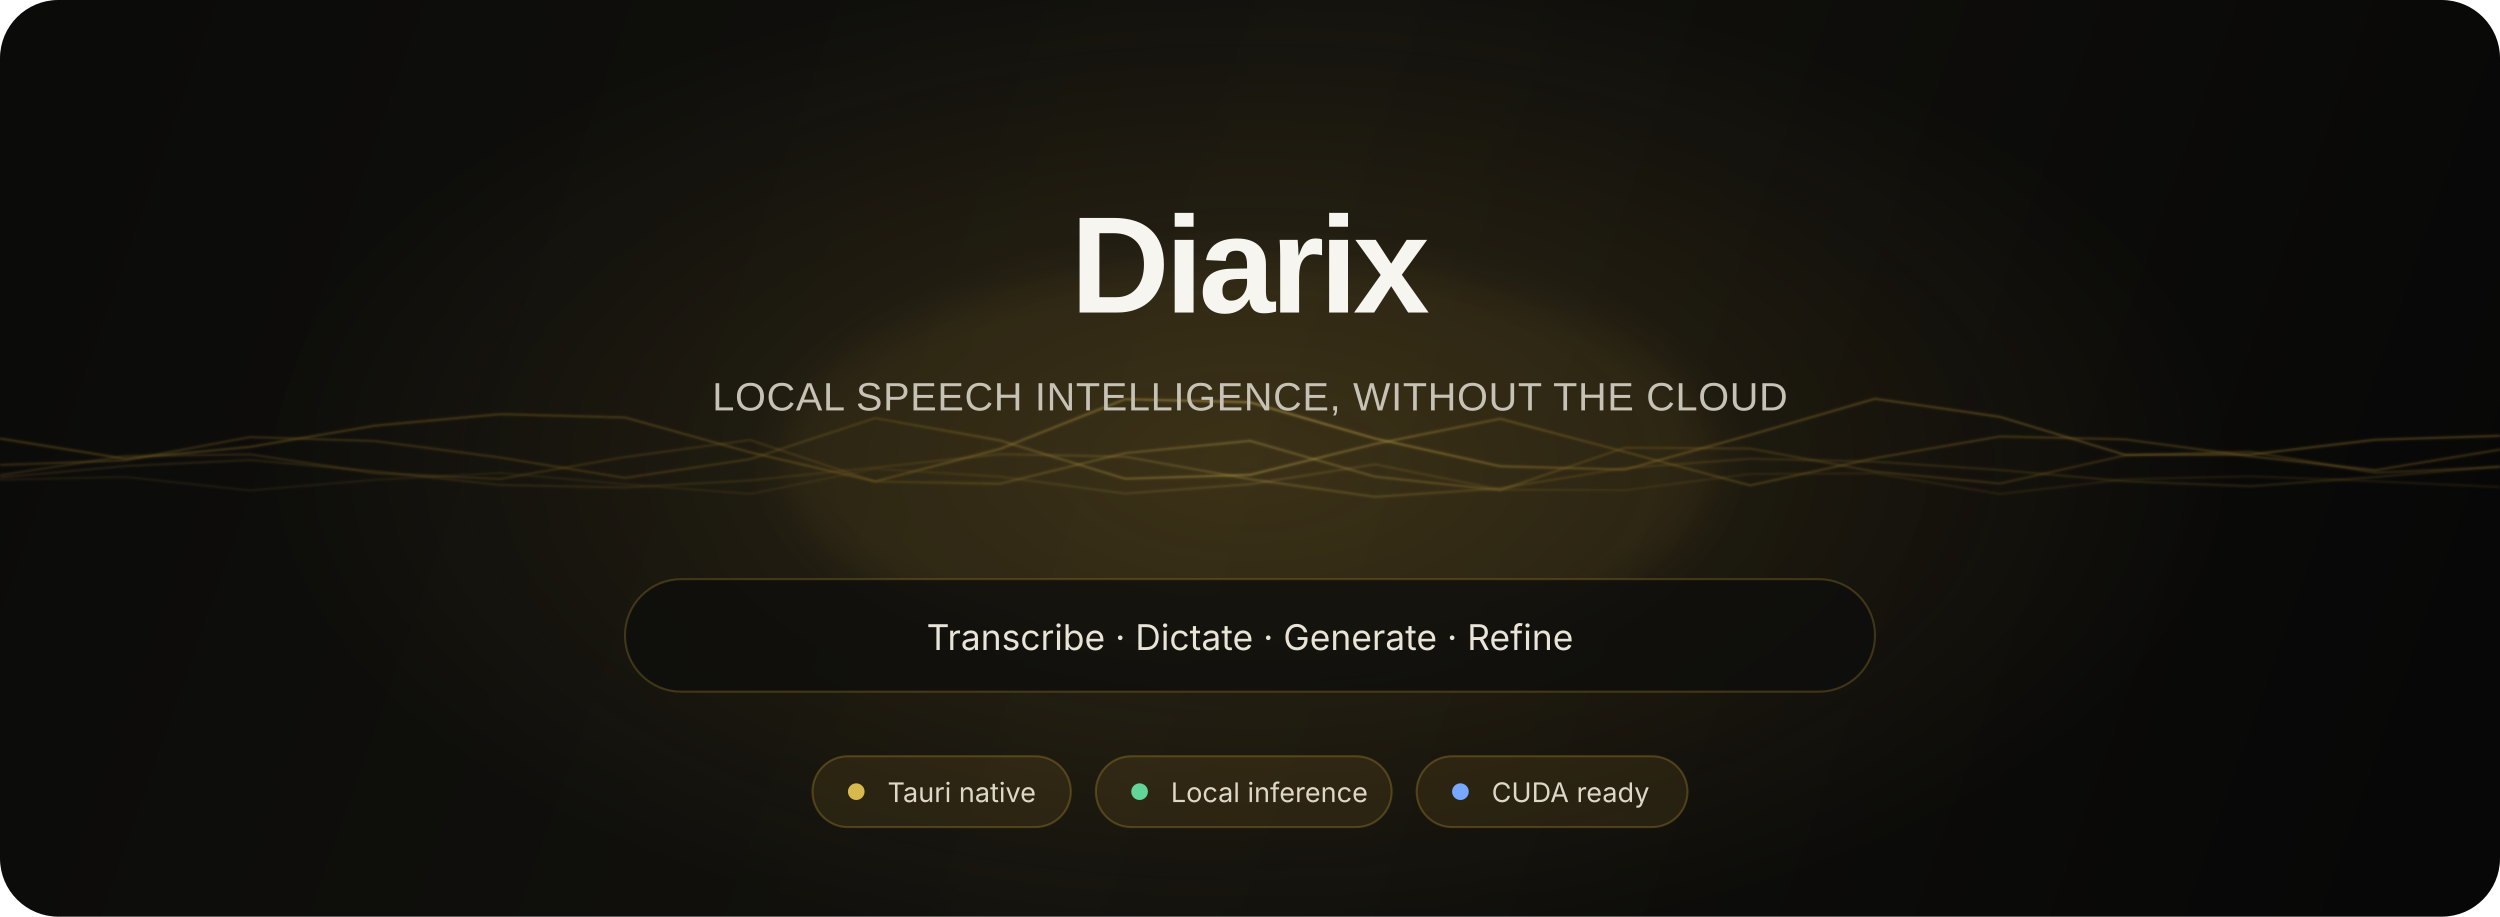
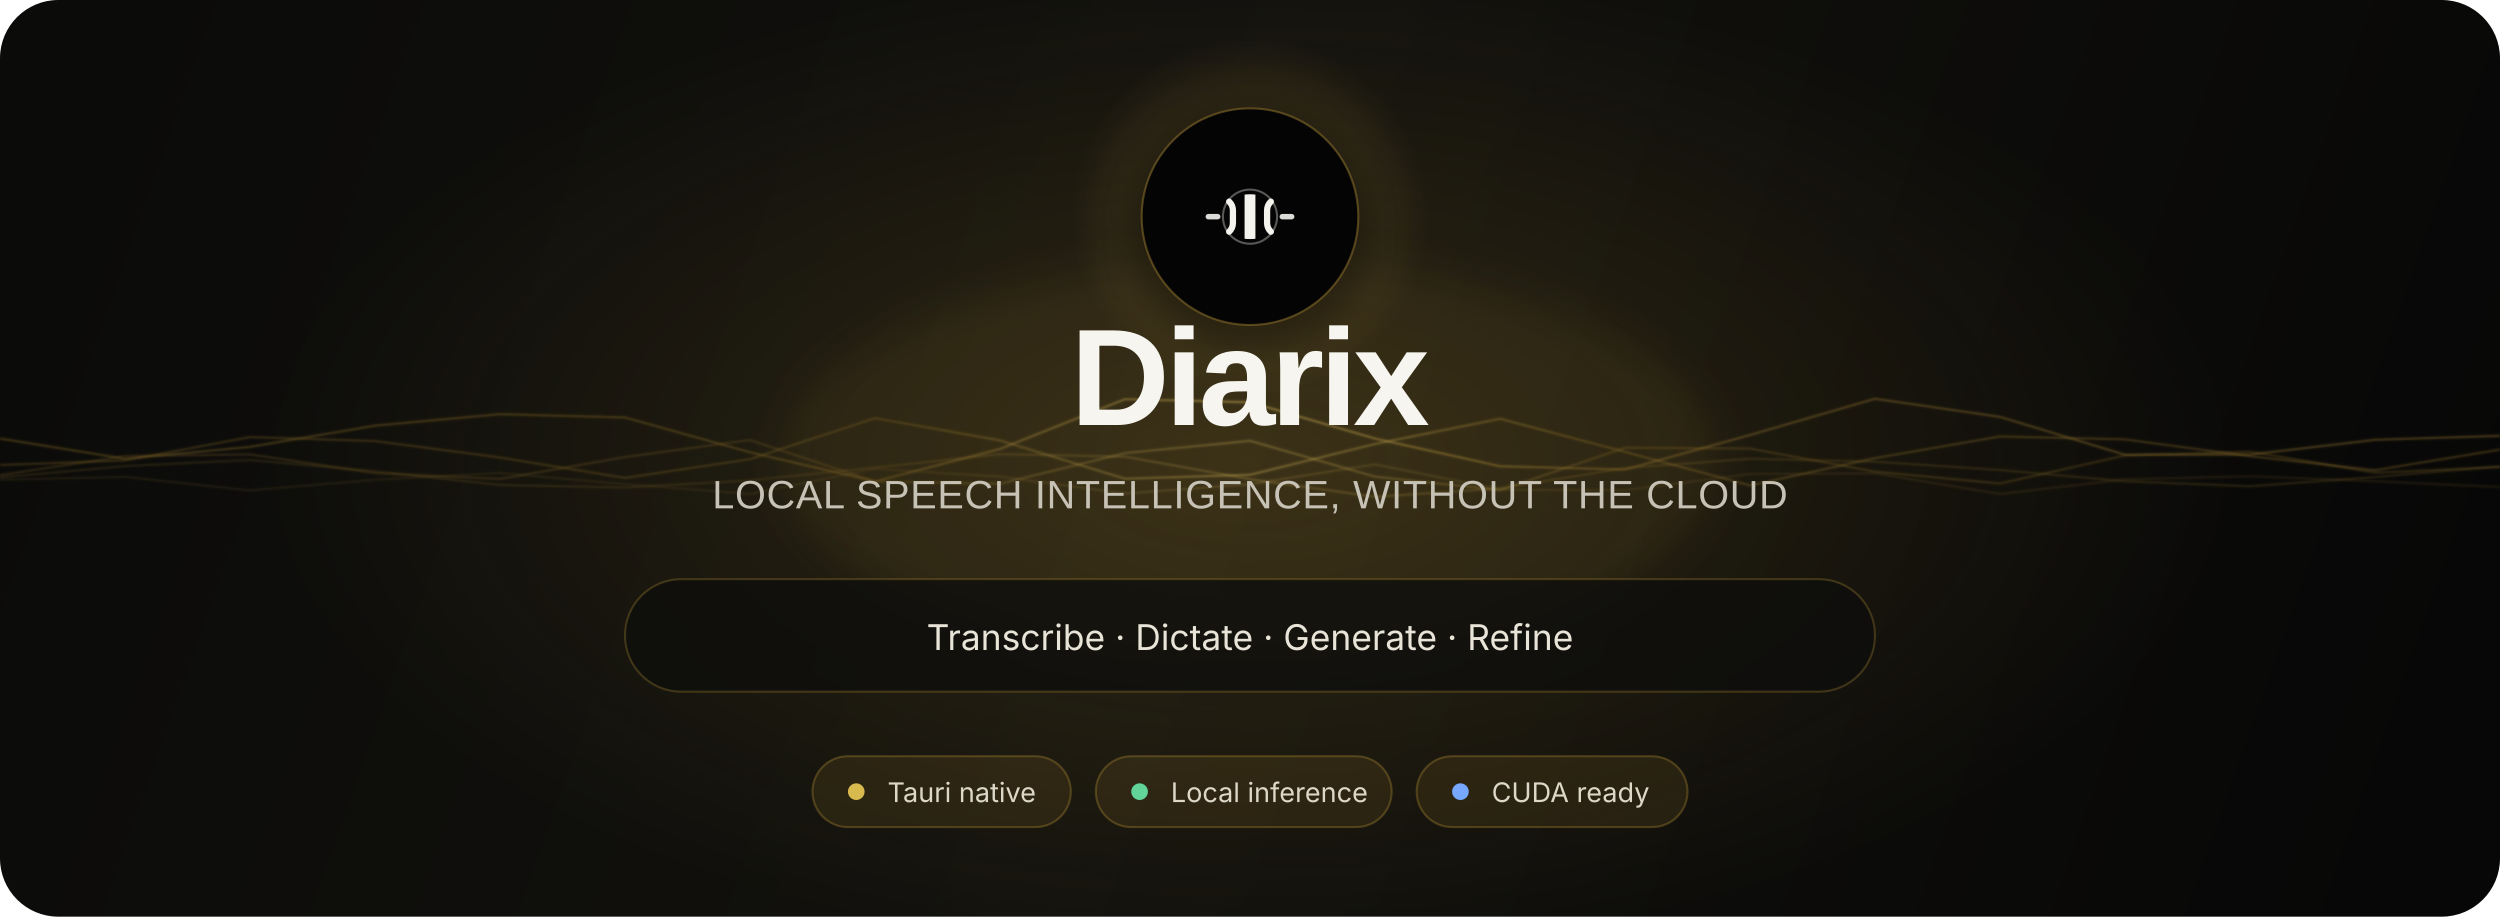
<svg xmlns="http://www.w3.org/2000/svg" width="1200" height="440" viewBox="0 0 1200 440" fill="none" role="img" aria-labelledby="title desc">
  <defs>
    <linearGradient id="bg" x1="46" y1="24" x2="1154" y2="416" gradientUnits="userSpaceOnUse">
      <stop stop-color="#0B0B0A" />
      <stop offset="0.48" stop-color="#12110D" />
      <stop offset="1" stop-color="#070707" />
    </linearGradient>
    <radialGradient id="glow" cx="0" cy="0" r="1" gradientUnits="userSpaceOnUse" gradientTransform="translate(600 222) rotate(90) scale(240 480)">
      <stop stop-color="#B99538" stop-opacity=".18" />
      <stop offset="1" stop-color="#B99538" stop-opacity="0" />
    </radialGradient>
    <linearGradient id="gold" x1="430" y1="0" x2="770" y2="0" gradientUnits="userSpaceOnUse">
      <stop stop-color="#7C6124" />
      <stop offset=".5" stop-color="#E1C15D" />
      <stop offset="1" stop-color="#8D6E29" />
    </linearGradient>
    <filter id="soft" x="-20%" y="-30%" width="140%" height="160%">
      <feGaussianBlur stdDeviation="9" />
    </filter>
    <filter id="waveSoft" x="-2%" y="-8%" width="104%" height="116%">
      <feGaussianBlur stdDeviation=".68" />
+     </filter>
+     <radialGradient id="medallionGlow" cx="0" cy="0" r="1" gradientUnits="userSpaceOnUse" gradientTransform="translate(600 104) rotate(90) scale(86)">
+       <stop stop-color="#D1AC49" stop-opacity=".32" />
+       <stop offset="1" stop-color="#D1AC49" stop-opacity="0" />
+     </radialGradient>
+     <filter id="medallionShadow" x="510" y="12" width="180" height="180" filterUnits="userSpaceOnUse">
+       <feOffset dy="6" />
+       <feGaussianBlur stdDeviation="8" />
+       <feColorMatrix type="matrix" values="0 0 0 0 0  0 0 0 0 0  0 0 0 0 0  0 0 0 .45 0" />
    </filter>
    <clipPath id="clip">
      <rect width="1200" height="440" rx="28" />
    </clipPath>
  </defs>
  <g clip-path="url(#clip)">
    <rect width="1200" height="440" rx="28" fill="url(#bg)" />
    <rect width="1200" height="440" fill="url(#glow)" />
    <g stroke="url(#gold)" stroke-width="1.15" stroke-linecap="round" stroke-linejoin="round" filter="url(#waveSoft)">
      <path d="M0,210.5 L60,220.2 L120,214.5 L180,204.3 L240,198.8 L300,200.4 L360,217.1 L420,231.1 L480,215.5 L540,191.6 L600,193.1 L660,210.5 L720,223.8 L780,225.4 L840,208.8 L900,191.4 L960,200.1 L1020,218.3 L1080,218.2 L1140,211.1 L1200,209.2" opacity=".42">
        <animate attributeName="d" dur="8.8s" repeatCount="indefinite" values="M0,210.5 L60,220.2 L120,214.5 L180,204.3 L240,198.8 L300,200.4 L360,217.1 L420,231.1 L480,215.5 L540,191.6 L600,193.1 L660,210.5 L720,223.8 L780,225.4 L840,208.8 L900,191.4 L960,200.1 L1020,218.3 L1080,218.2 L1140,211.1 L1200,209.2;M0,210.4 L60,221.8 L120,218.3 L180,201.7 L240,198.5 L300,209.2 L360,221.5 L420,228.6 L480,215.9 L540,192.0 L600,193.4 L660,218.5 L720,229.9 L780,220.9 L840,206.9 L900,196.3 L960,202.2 L1020,220.9 L1080,223.5 L1140,210.1 L1200,207.3;M0,209.3 L60,215.0 L120,215.0 L180,198.7 L240,192.6 L300,210.0 L360,224.1 L420,220.7 L480,207.1 L540,191.0 L600,192.0 L660,217.1 L720,230.9 L780,214.4 L840,196.9 L900,196.1 L960,203.8 L1020,216.0 L1080,220.7 L1140,208.2 L1200,200.3;M0,213.4 L60,212.1 L120,209.7 L180,199.9 L240,193.1 L300,209.4 L360,227.7 L420,218.7 L480,198.4 L540,190.8 L600,197.8 L660,216.9 L720,229.5 L780,213.4 L840,191.0 L900,194.7 L960,210.1 L1020,215.9 L1080,215.6 L1140,208.9 L1200,200.0;M0,210.5 L60,220.2 L120,214.5 L180,204.3 L240,198.8 L300,200.4 L360,217.1 L420,231.1 L480,215.5 L540,191.6 L600,193.1 L660,210.5 L720,223.8 L780,225.4 L840,208.8 L900,191.4 L960,200.1 L1020,218.3 L1080,218.2 L1140,211.1 L1200,209.2" />
      </path>
      <path d="M0,223.2 L60,221.0 L120,209.8 L180,211.7 L240,219.6 L300,229.4 L360,220.4 L420,200.7 L480,211.4 L540,229.8 L600,227.9 L660,213.1 L720,201.0 L780,216.9 L840,233.0 L900,219.9 L960,209.5 L1020,210.9 L1080,219.0 L1140,225.7 L1200,215.8" opacity=".34">
        <animate attributeName="d" dur="8.8s" repeatCount="indefinite" values="M0,223.2 L60,221.0 L120,209.8 L180,211.7 L240,219.6 L300,229.4 L360,220.4 L420,200.7 L480,211.4 L540,229.8 L600,227.9 L660,213.1 L720,201.0 L780,216.9 L840,233.0 L900,219.9 L960,209.5 L1020,210.9 L1080,219.0 L1140,225.7 L1200,215.8;M0,213.0 L60,214.8 L120,225.9 L180,216.8 L240,203.9 L300,211.1 L360,223.1 L420,228.7 L480,212.2 L540,197.5 L600,216.3 L660,230.5 L720,221.7 L780,207.3 L840,202.7 L900,221.0 L960,228.4 L1020,213.2 L1080,209.7 L1140,213.1 L1200,217.4;M0,211.8 L60,209.0 L120,208.5 L180,216.9 L240,225.7 L300,209.0 L360,198.7 L420,212.6 L480,224.8 L540,223.4 L600,203.2 L660,197.2 L720,220.3 L780,226.7 L840,213.6 L900,203.5 L960,205.1 L1020,221.1 L1080,220.8 L1140,208.3 L1200,211.0;M0,218.4 L60,223.2 L120,212.1 L180,208.0 L240,212.3 L300,225.0 L360,227.3 L420,205.1 L480,201.8 L540,220.9 L600,229.1 L660,220.8 L720,201.8 L780,205.1 L840,227.4 L900,225.0 L960,212.2 L1020,208.1 L1080,212.2 L1140,223.2 L1200,218.4;M0,223.2 L60,221.0 L120,209.8 L180,211.7 L240,219.6 L300,229.4 L360,220.4 L420,200.7 L480,211.4 L540,229.8 L600,227.9 L660,213.1 L720,201.0 L780,216.9 L840,233.0 L900,219.9 L960,209.5 L1020,210.9 L1080,219.0 L1140,225.7 L1200,215.8" />
      </path>
      <path d="M0,228.1 L60,218.9 L120,218.1 L180,227.1 L240,229.9 L300,219.4 L360,211.2 L420,231.1 L480,232.2 L540,217.5 L600,211.6 L660,228.8 L720,235.3 L780,214.9 L840,215.3 L900,226.4 L960,232.1 L1020,218.6 L1080,216.8 L1140,226.9 L1200,224.2" opacity=".28">
        <animate attributeName="d" dur="8.8s" repeatCount="indefinite" values="M0,228.1 L60,218.9 L120,218.1 L180,227.1 L240,229.9 L300,219.4 L360,211.2 L420,231.1 L480,232.2 L540,217.5 L600,211.6 L660,228.8 L720,235.3 L780,214.9 L840,215.3 L900,226.4 L960,232.1 L1020,218.6 L1080,216.8 L1140,226.9 L1200,224.2;M0,221.1 L60,223.3 L120,211.7 L180,218.3 L240,228.2 L300,222.2 L360,210.4 L420,214.0 L480,233.7 L540,221.8 L600,208.5 L660,215.2 L720,231.2 L780,224.7 L840,207.1 L900,218.6 L960,226.5 L1020,223.6 L1080,212.8 L1140,217.8 L1200,224.2;M0,222.6 L60,222.5 L120,219.2 L180,210.6 L240,224.7 L300,228.7 L360,214.9 L420,210.0 L480,223.0 L540,233.7 L600,212.6 L660,209.4 L720,224.1 L780,230.6 L840,216.3 L900,208.6 L960,225.5 L1020,225.0 L1080,218.8 L1140,214.1 L1200,221.3;M0,221.2 L60,228.8 L120,224.0 L180,217.9 L240,217.2 L300,233.9 L360,227.0 L420,212.0 L480,218.7 L540,233.1 L600,230.5 L660,209.2 L720,219.4 L780,233.0 L840,227.9 L900,214.4 L960,217.7 L1020,232.2 L1080,223.7 L1140,220.2 L1200,220.3;M0,228.1 L60,218.9 L120,218.1 L180,227.1 L240,229.9 L300,219.4 L360,211.2 L420,231.1 L480,232.2 L540,217.5 L600,211.6 L660,228.8 L720,235.3 L780,214.9 L840,215.3 L900,226.4 L960,232.1 L1020,218.6 L1080,216.8 L1140,226.9 L1200,224.2" />
      </path>
      <path d="M0,229.2 L60,223.7 L120,220.8 L180,226.2 L240,232.8 L300,234.0 L360,230.6 L420,224.4 L480,218.0 L540,219.2 L600,230.0 L660,238.5 L720,234.4 L780,224.7 L840,220.2 L900,221.6 L960,225.6 L1020,231.0 L1080,233.4 L1140,229.0 L1200,223.8" opacity=".22">
        <animate attributeName="d" dur="8.8s" repeatCount="indefinite" values="M0,229.2 L60,223.7 L120,220.8 L180,226.2 L240,232.8 L300,234.0 L360,230.6 L420,224.4 L480,218.0 L540,219.2 L600,230.0 L660,238.5 L720,234.4 L780,224.7 L840,220.2 L900,221.6 L960,225.6 L1020,231.0 L1080,233.4 L1140,229.0 L1200,223.8;M0,224.9 L60,221.4 L120,219.8 L180,226.1 L240,233.1 L300,230.9 L360,222.4 L420,217.1 L480,217.5 L540,222.8 L600,231.3 L660,235.6 L720,228.4 L780,217.3 L840,215.5 L900,222.7 L960,228.3 L1020,229.2 L1080,228.2 L1140,225.0 L1200,221.3;M0,225.3 L60,225.4 L120,226.0 L180,230.7 L240,235.4 L300,230.9 L360,220.6 L420,217.4 L480,224.3 L540,232.4 L600,235.9 L660,233.9 L720,226.1 L780,217.9 L840,219.3 L900,229.3 L960,235.0 L1020,231.5 L1080,226.8 L1140,225.7 L1200,225.3;M0,225.2 L60,228.4 L120,231.6 L180,233.4 L240,233.5 L300,228.3 L360,220.2 L420,220.1 L480,230.5 L540,239.1 L600,236.7 L660,228.8 L720,222.6 L780,220.7 L840,224.9 L900,233.8 L960,237.6 L1020,231.5 L1080,224.7 L1140,225.4 L1200,228.6;M0,229.2 L60,223.7 L120,220.8 L180,226.2 L240,232.8 L300,234.0 L360,230.6 L420,224.4 L480,218.0 L540,219.2 L600,230.0 L660,238.5 L720,234.4 L780,224.7 L840,220.2 L900,221.6 L960,225.6 L1020,231.0 L1080,233.4 L1140,229.0 L1200,223.8" />
      </path>
      <path d="M0,230.3 L60,228.9 L120,235.4 L180,230.3 L240,227.0 L300,232.4 L360,237.1 L420,225.0 L480,228.8 L540,236.9 L600,232.4 L660,222.9 L720,235.0 L780,235.3 L840,227.5 L900,227.2 L960,237.1 L1020,230.1 L1080,228.6 L1140,231.0 L1200,233.8" opacity=".16">
        <animate attributeName="d" dur="8.8s" repeatCount="indefinite" values="M0,230.3 L60,228.9 L120,235.4 L180,230.3 L240,227.0 L300,232.4 L360,237.1 L420,225.0 L480,228.8 L540,236.9 L600,232.4 L660,222.9 L720,235.0 L780,235.3 L840,227.5 L900,227.2 L960,237.1 L1020,230.1 L1080,228.6 L1140,231.0 L1200,233.8;M0,231.4 L60,229.1 L120,232.8 L180,235.5 L240,227.2 L300,229.5 L360,237.1 L420,232.3 L480,224.1 L540,235.3 L600,236.6 L660,226.8 L720,227.7 L780,238.9 L840,230.8 L900,226.9 L960,232.8 L1020,236.1 L1080,227.8 L1140,231.4 L1200,232.5;M0,236.0 L60,232.8 L120,232.9 L180,239.3 L240,234.6 L300,229.3 L360,237.4 L420,240.0 L480,229.3 L540,231.6 L600,242.0 L660,234.5 L720,228.2 L780,237.4 L840,240.0 L900,229.9 L960,233.0 L1020,238.5 L1080,235.3 L1140,231.4 L1200,236.3;M0,235.9 L60,232.1 L120,230.3 L180,234.3 L240,237.6 L300,227.7 L360,231.1 L420,239.0 L480,233.4 L540,225.5 L600,236.8 L660,238.1 L720,227.8 L780,230.0 L840,239.4 L900,232.6 L960,228.2 L1020,234.9 L1080,235.8 L1140,230.7 L1200,232.1;M0,230.3 L60,228.9 L120,235.4 L180,230.3 L240,227.0 L300,232.4 L360,237.1 L420,225.0 L480,228.8 L540,236.9 L600,232.4 L660,222.9 L720,235.0 L780,235.3 L840,227.5 L900,227.2 L960,237.1 L1020,230.1 L1080,228.6 L1140,231.0 L1200,233.8" />
      </path>
    </g>
    <ellipse cx="600" cy="221" rx="224" ry="96" fill="#C29B38" opacity=".08" filter="url(#soft)" />
-     <text x="600" y="150" fill="#F7F5EF" font-family="Segoe UI,Arial,sans-serif" font-size="66" font-weight="650" letter-spacing="-2.2" text-anchor="middle">Diarix</text>
-     <text x="600" y="197" fill="#C7C2B6" font-family="Segoe UI,Arial,sans-serif" font-size="19" font-weight="450" letter-spacing=".35" text-anchor="middle">LOCAL SPEECH INTELLIGENCE, WITHOUT THE CLOUD</text>
+     <circle cx="600" cy="104" r="86" fill="url(#medallionGlow)" />
+     <g filter="url(#medallionShadow)">
+       <circle cx="600" cy="104" r="58" fill="#090907" fill-opacity=".94" stroke="#D3AF4C" stroke-opacity=".5" stroke-width="2" />
+     </g>
+     <circle cx="600" cy="104" r="52" fill="#040404" stroke="#8E722D" stroke-opacity=".55" />
+     <g transform="translate(600 104)" stroke="#F5F3EE" stroke-linecap="round" stroke-linejoin="round" fill="none">
+       <circle r="13" stroke-opacity=".35" />
+       <path d="M-20 0H-15.5 M15.5 0H20" stroke-width="2.6" stroke-opacity=".9" />
+       <path d="M-10 -7.2C-8.8 -6.1 -8.2 -4.6 -8.2 -3V3C-8.2 4.6 -8.8 6.1 -10 7.2" stroke-width="3" />
+       <path d="M10 -7.2C8.8 -6.1 8.2 -4.6 8.2 -3V3C8.2 4.6 8.8 6.1 10 7.2" stroke-width="3" />
+       <path d="M-2.6 -10.6C-1.3 -10.8 1.3 -10.8 2.6 -10.6V10.6C1.3 10.8 -1.3 10.8 -2.6 10.6Z" fill="#F5F3EE" stroke="none" />
+     </g>
+     <text x="600" y="204" fill="#F7F5EF" font-family="Segoe UI,Arial,sans-serif" font-size="66" font-weight="650" letter-spacing="-2.2" text-anchor="middle">Diarix</text>
+     <text x="600" y="244" fill="#C7C2B6" font-family="Segoe UI,Arial,sans-serif" font-size="19" font-weight="450" letter-spacing=".35" text-anchor="middle">LOCAL SPEECH INTELLIGENCE, WITHOUT THE CLOUD</text>
    <g transform="translate(300 278)">
      <rect width="600" height="54" rx="27" fill="#0D0D0C" fill-opacity=".78" stroke="#B89432" stroke-opacity=".28" />
      <text x="300" y="34" fill="#E9E4D8" font-family="Inter,Segoe UI,Arial,sans-serif" font-size="17" text-anchor="middle">
        Transcribe  ·  Dictate  ·  Generate  ·  Refine
      </text>
    </g>
    <g transform="translate(390 363)" font-family="Inter,Segoe UI,Arial,sans-serif" font-size="13">
      <g>
        <rect width="124" height="34" rx="17" fill="#B89432" fill-opacity=".12" stroke="#B89432" stroke-opacity=".32" />
        <circle cx="21" cy="17" r="4" fill="#D7B94E" />
        <text x="36" y="22" fill="#DDD7C8">Tauri native</text>
      </g>
      <g transform="translate(136)">
        <rect width="142" height="34" rx="17" fill="#B89432" fill-opacity=".12" stroke="#B89432" stroke-opacity=".32" />
        <circle cx="21" cy="17" r="4" fill="#62D49A" />
        <text x="36" y="22" fill="#DDD7C8">Local inference</text>
      </g>
      <g transform="translate(290)">
        <rect width="130" height="34" rx="17" fill="#B89432" fill-opacity=".12" stroke="#B89432" stroke-opacity=".32" />
        <circle cx="21" cy="17" r="4" fill="#77A8FF" />
        <text x="36" y="22" fill="#DDD7C8">CUDA ready</text>
      </g>
    </g>
  </g>
</svg>
